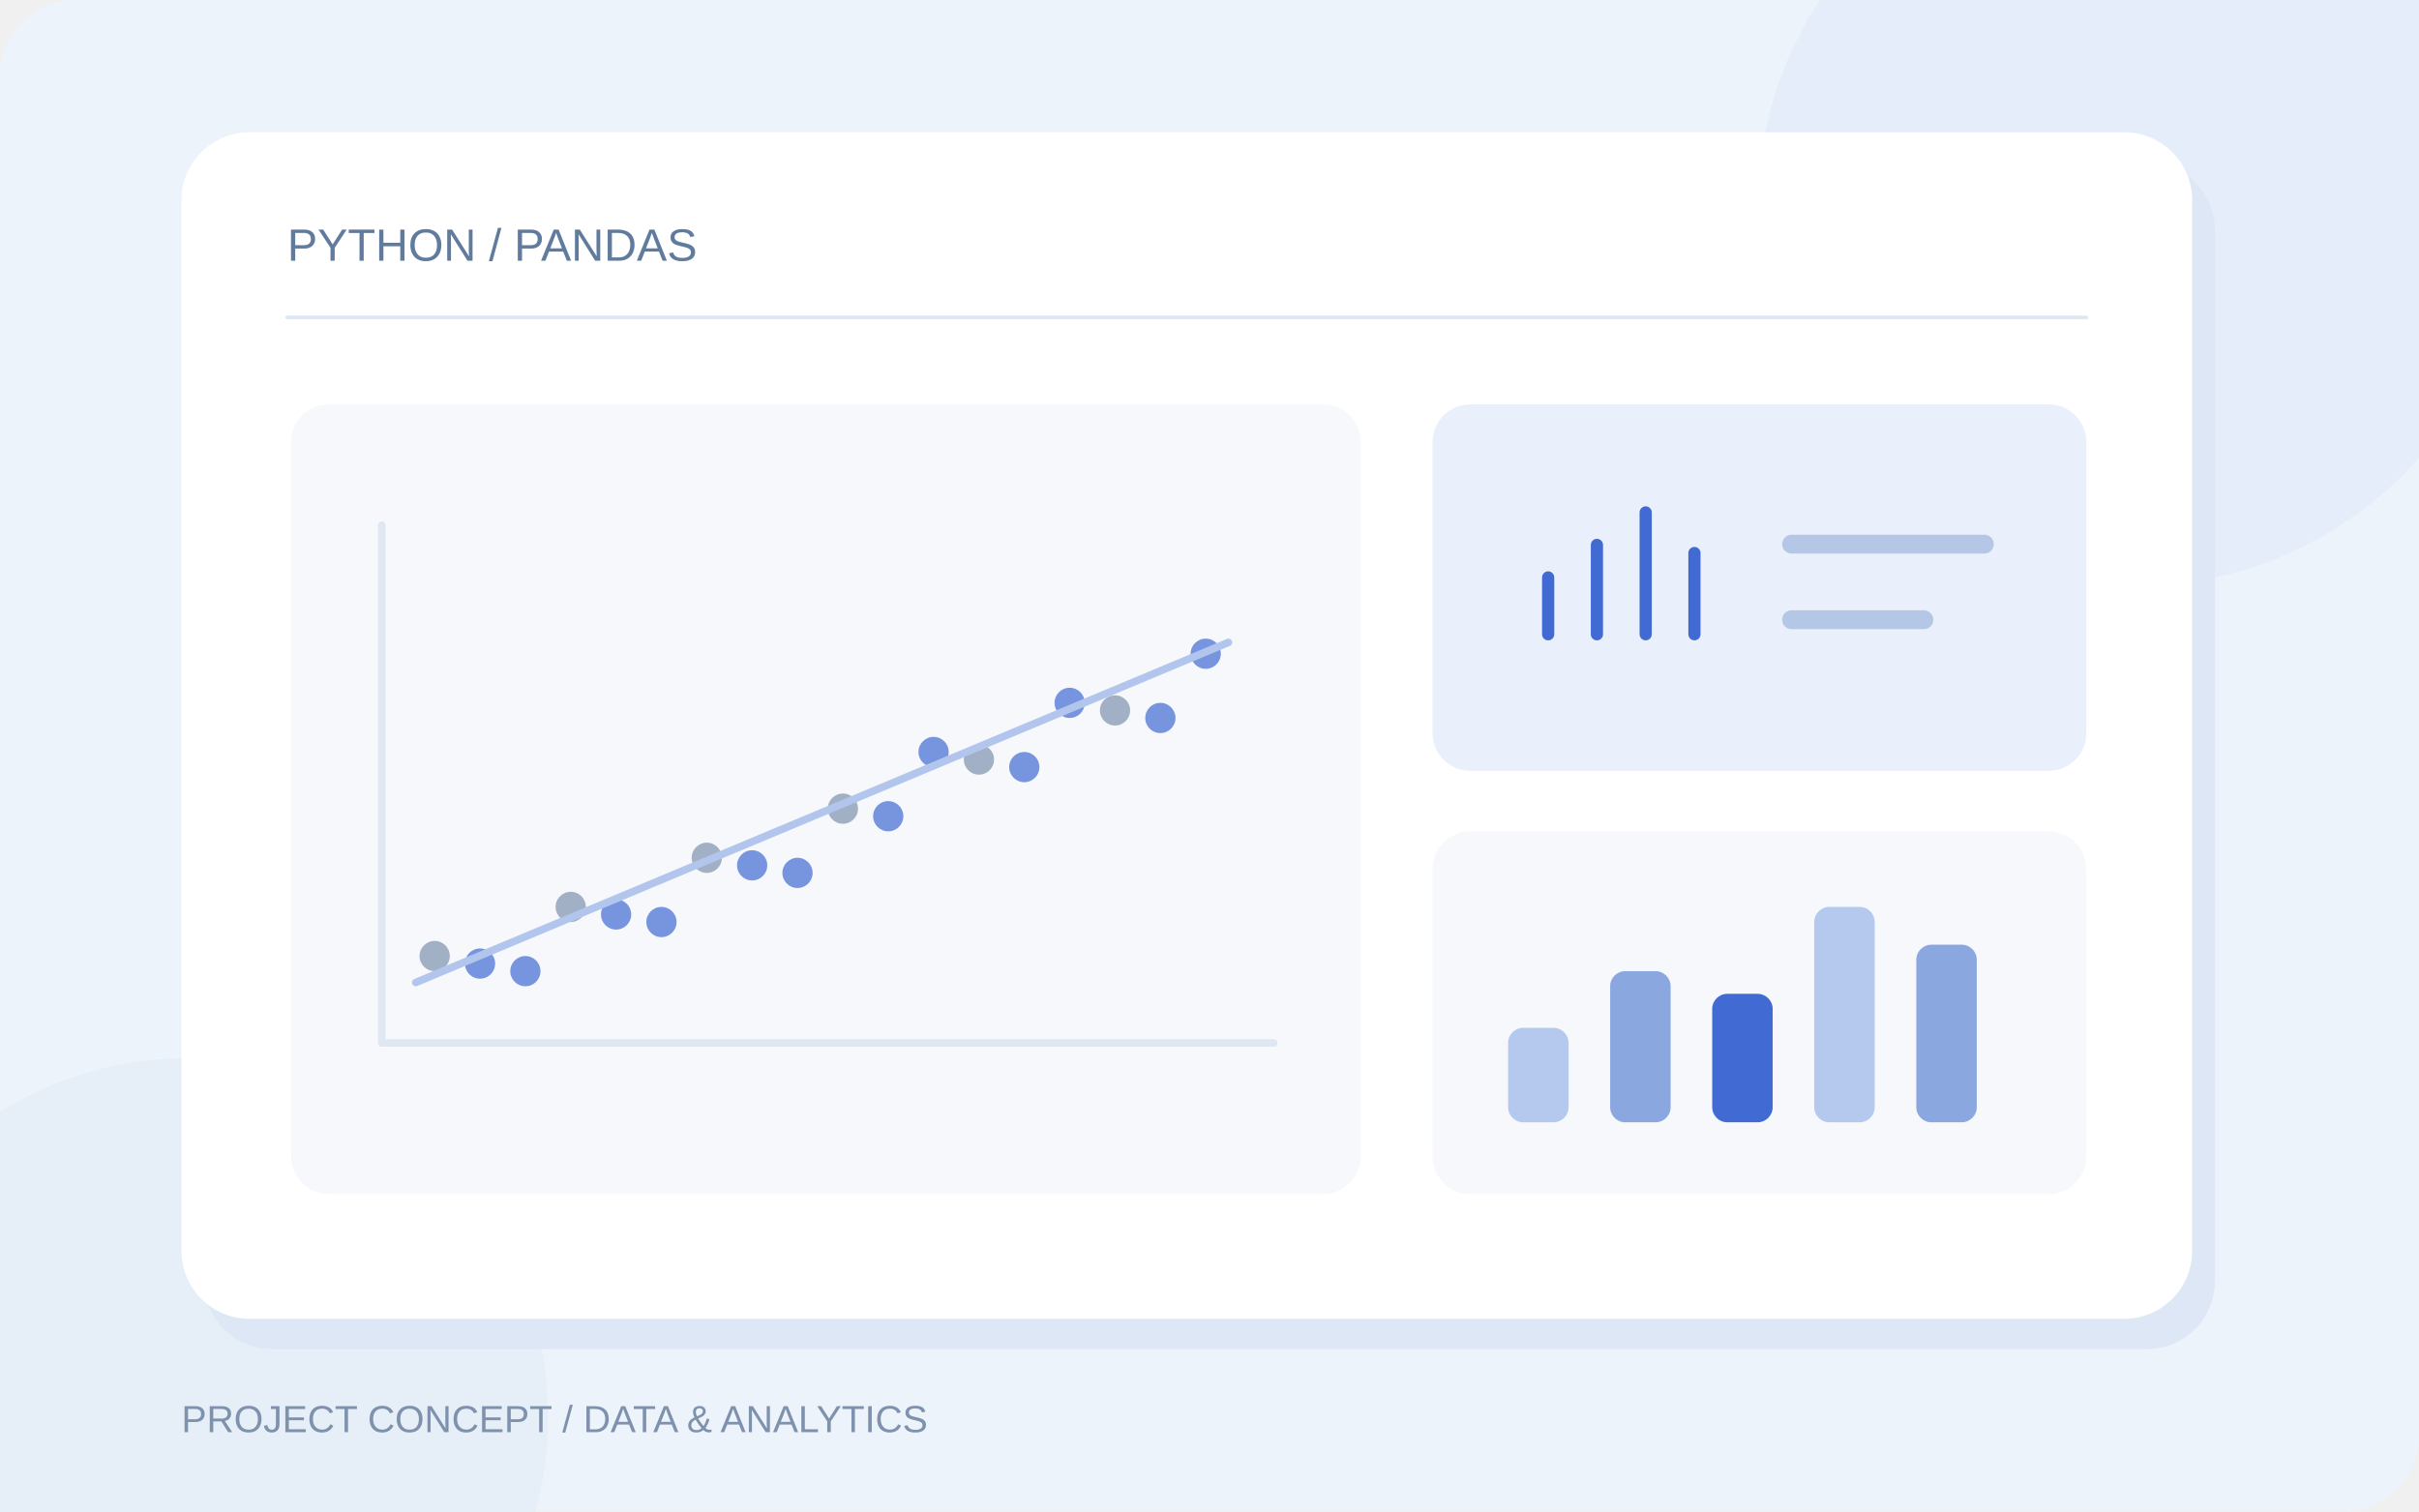
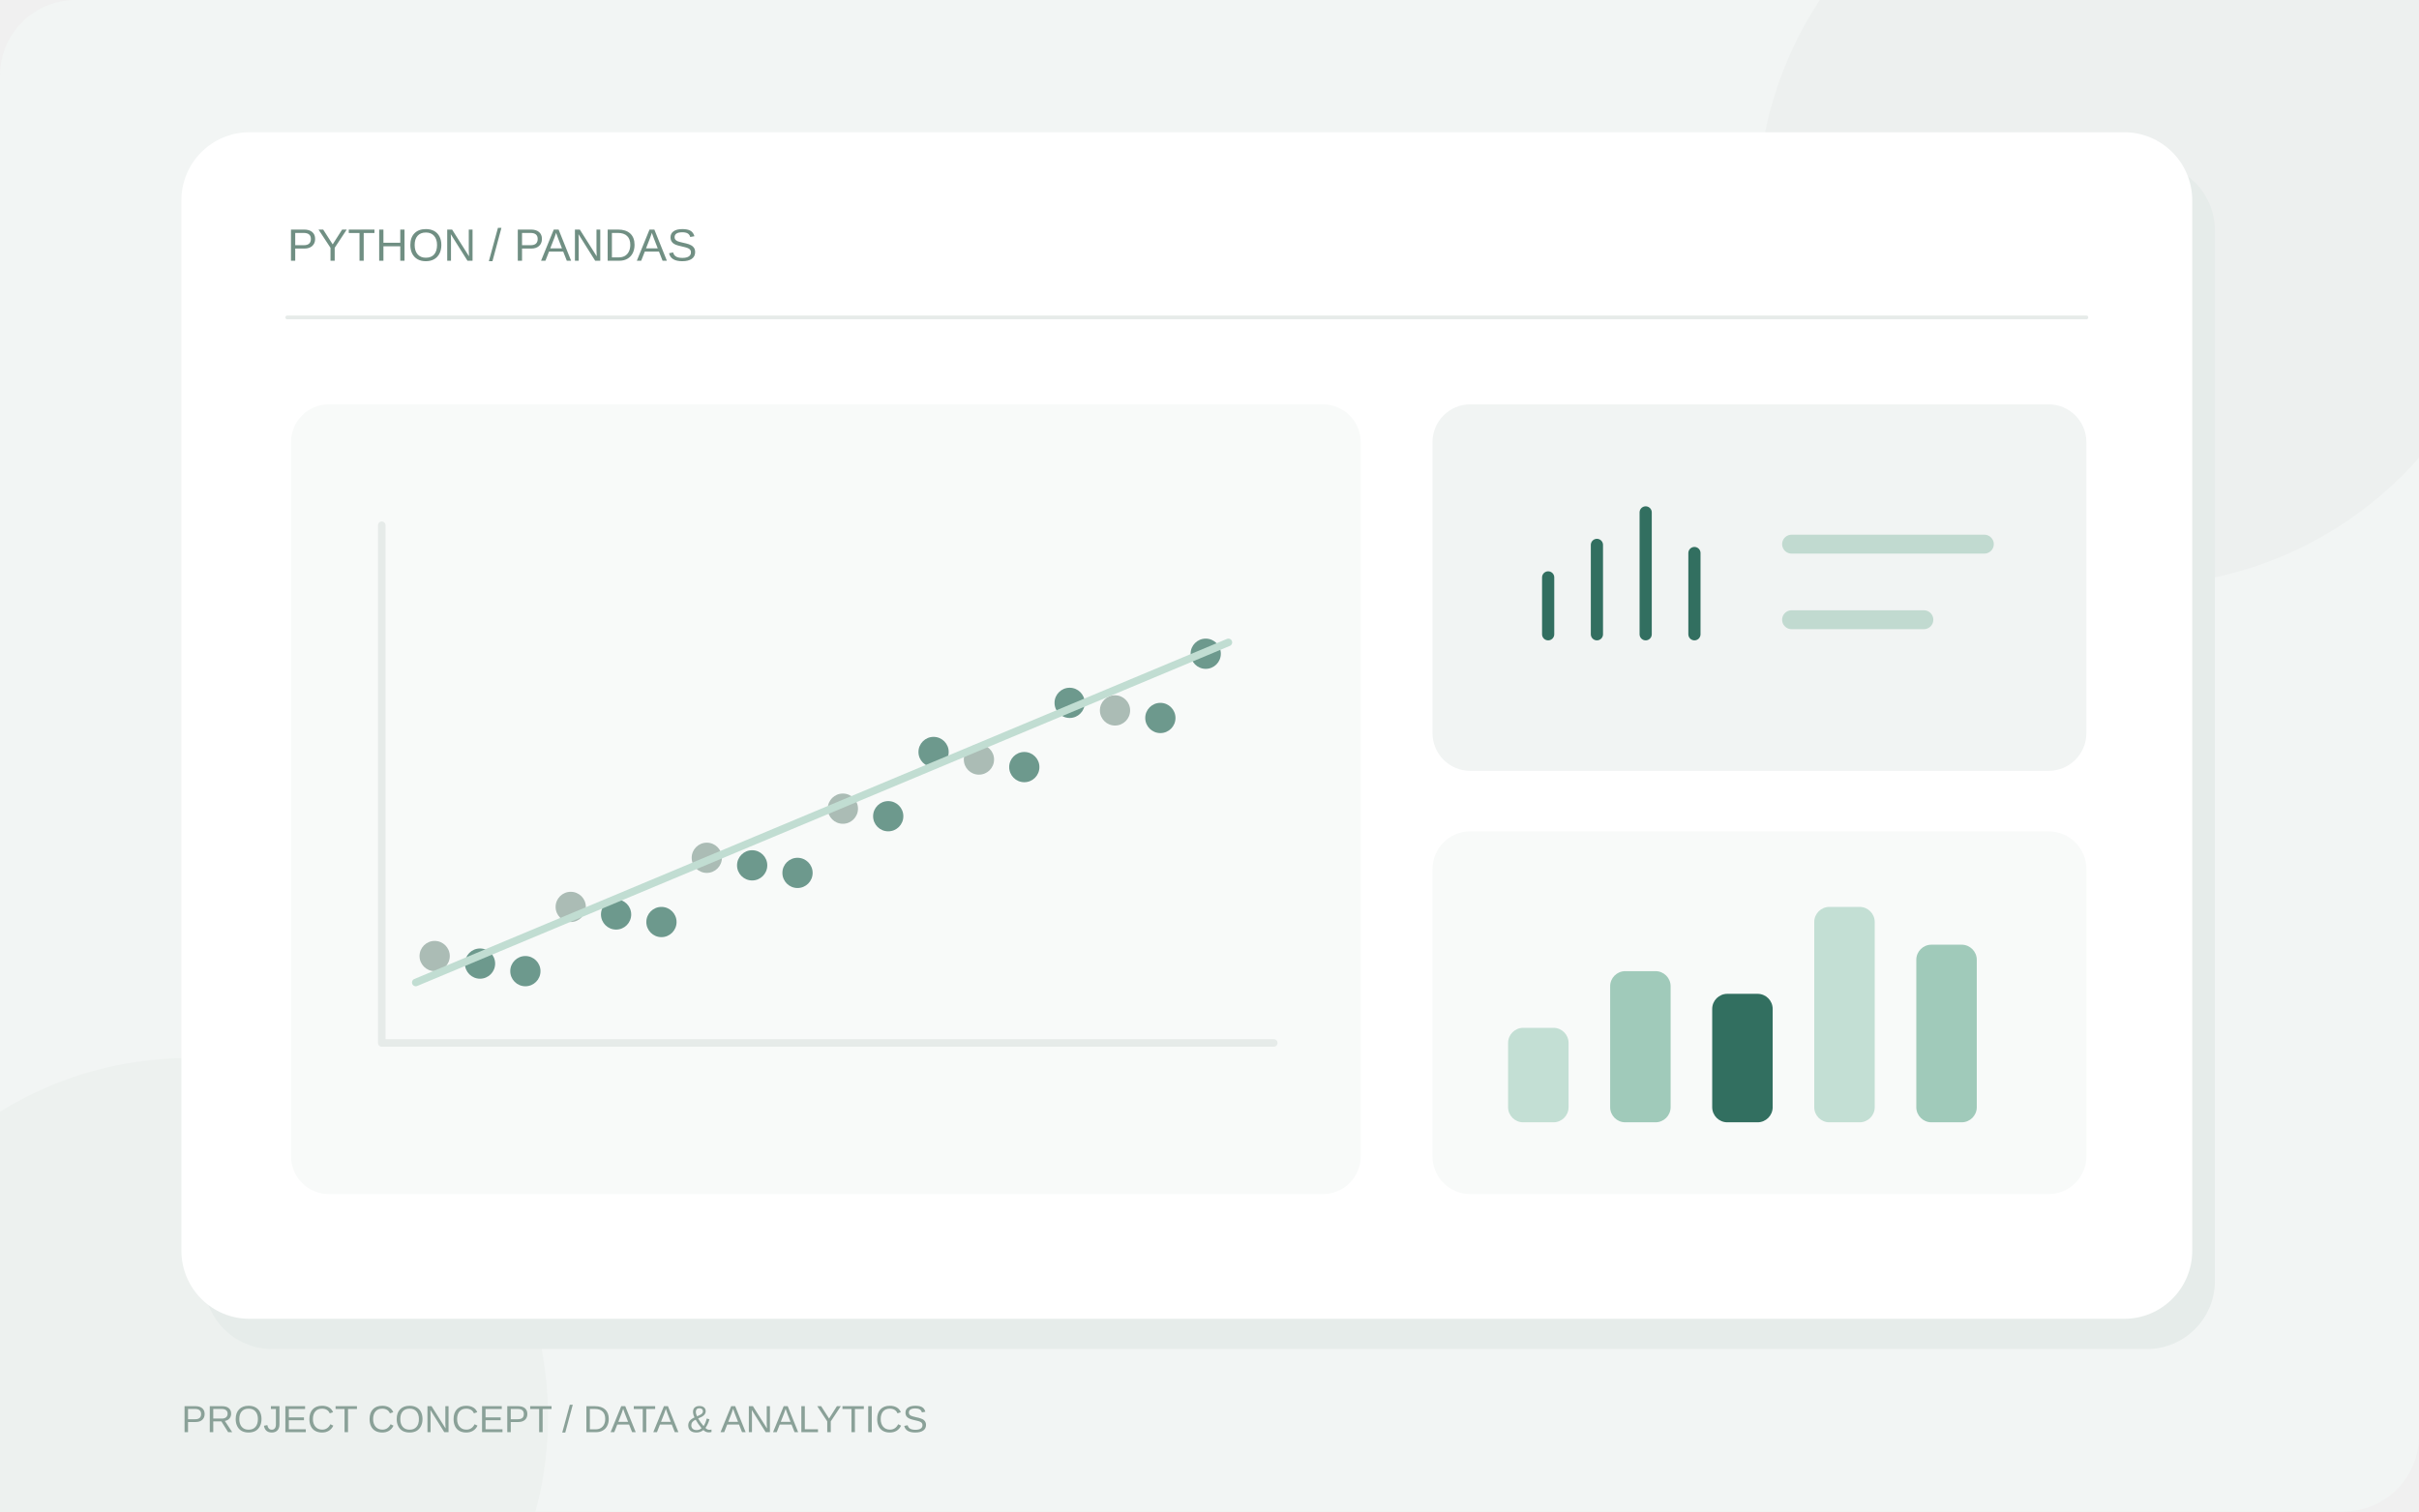
<svg xmlns="http://www.w3.org/2000/svg" viewBox="0 0 640 400">
-   <rect x="0" y="0" width="640" height="400" rx="20" fill="#edf3fa" />
-   <circle cx="565" cy="55" r="100" fill="#e4edf9" />
-   <circle cx="50" cy="375" r="95" fill="#e6eef8" />
-   <rect x="54" y="43" width="532" height="314" rx="18" fill="#dde7f5" />
+   <rect x="0" y="0" width="640" height="400" rx="20" fill="#f2f5f4" />
+   <circle cx="565" cy="55" r="100" fill="#edf0ef" />
+   <circle cx="50" cy="375" r="95" fill="#edf1ef" />
+   <rect x="54" y="43" width="532" height="314" rx="18" fill="#e6ecea" />
  <rect x="48" y="35" width="532" height="314" rx="18" fill="white" />
-   <text x="76" y="69" font-family="Arial,sans-serif" font-size="12" fill="#617b9e">PYTHON / PANDAS</text>
-   <path d="M76 84H552" stroke="#dfe7f2" stroke-width="1" fill="none" stroke-linecap="round" stroke-linejoin="round" />
-   <rect x="77" y="107" width="283" height="209" rx="10" fill="#f6f8fc" />
-   <path d="M101 276h236M101 139v137" stroke="#dfe7f2" stroke-width="2" fill="none" stroke-linecap="round" stroke-linejoin="round" />
-   <circle cx="115" cy="253" r="4" fill="#7e91ad" opacity=".7" />
-   <circle cx="127" cy="255" r="4" fill="#416bd3" opacity=".7" />
-   <circle cx="139" cy="257" r="4" fill="#416bd3" opacity=".7" />
-   <circle cx="151" cy="240" r="4" fill="#7e91ad" opacity=".7" />
-   <circle cx="163" cy="242" r="4" fill="#416bd3" opacity=".7" />
-   <circle cx="175" cy="244" r="4" fill="#416bd3" opacity=".7" />
-   <circle cx="187" cy="227" r="4" fill="#7e91ad" opacity=".7" />
-   <circle cx="199" cy="229" r="4" fill="#416bd3" opacity=".7" />
-   <circle cx="211" cy="231" r="4" fill="#416bd3" opacity=".7" />
-   <circle cx="223" cy="214" r="4" fill="#7e91ad" opacity=".7" />
-   <circle cx="235" cy="216" r="4" fill="#416bd3" opacity=".7" />
-   <circle cx="247" cy="199" r="4" fill="#416bd3" opacity=".7" />
-   <circle cx="259" cy="201" r="4" fill="#7e91ad" opacity=".7" />
-   <circle cx="271" cy="203" r="4" fill="#416bd3" opacity=".7" />
-   <circle cx="283" cy="186" r="4" fill="#416bd3" opacity=".7" />
-   <circle cx="295" cy="188" r="4" fill="#7e91ad" opacity=".7" />
-   <circle cx="307" cy="190" r="4" fill="#416bd3" opacity=".7" />
-   <circle cx="319" cy="173" r="4" fill="#416bd3" opacity=".7" />
-   <path d="M110 260 325 170" stroke="#b1c5ed" stroke-width="2" fill="none" stroke-linecap="round" stroke-linejoin="round" />
-   <rect x="379" y="107" width="173" height="97" rx="10" fill="#eaf0fb" />
+   <text x="76" y="69" font-family="Arial,sans-serif" font-size="12" fill="#708f83">PYTHON / PANDAS</text>
+   <path d="M76 84H552" stroke="#e6ebe9" stroke-width="1" fill="none" stroke-linecap="round" stroke-linejoin="round" />
+   <rect x="77" y="107" width="283" height="209" rx="10" fill="#f8faf9" />
+   <path d="M101 276h236M101 139v137" stroke="#e6ebe9" stroke-width="2" fill="none" stroke-linecap="round" stroke-linejoin="round" />
+   <circle cx="115" cy="253" r="4" fill="#8aa198" opacity=".7" />
+   <circle cx="127" cy="255" r="4" fill="#326f60" opacity=".7" />
+   <circle cx="139" cy="257" r="4" fill="#326f60" opacity=".7" />
+   <circle cx="151" cy="240" r="4" fill="#8aa198" opacity=".7" />
+   <circle cx="163" cy="242" r="4" fill="#326f60" opacity=".7" />
+   <circle cx="175" cy="244" r="4" fill="#326f60" opacity=".7" />
+   <circle cx="187" cy="227" r="4" fill="#8aa198" opacity=".7" />
+   <circle cx="199" cy="229" r="4" fill="#326f60" opacity=".7" />
+   <circle cx="211" cy="231" r="4" fill="#326f60" opacity=".7" />
+   <circle cx="223" cy="214" r="4" fill="#8aa198" opacity=".7" />
+   <circle cx="235" cy="216" r="4" fill="#326f60" opacity=".7" />
+   <circle cx="247" cy="199" r="4" fill="#326f60" opacity=".7" />
+   <circle cx="259" cy="201" r="4" fill="#8aa198" opacity=".7" />
+   <circle cx="271" cy="203" r="4" fill="#326f60" opacity=".7" />
+   <circle cx="283" cy="186" r="4" fill="#326f60" opacity=".7" />
+   <circle cx="295" cy="188" r="4" fill="#8aa198" opacity=".7" />
+   <circle cx="307" cy="190" r="4" fill="#326f60" opacity=".7" />
+   <circle cx="319" cy="173" r="4" fill="#326f60" opacity=".7" />
+   <path d="M110 260 325 170" stroke="#c1ddd2" stroke-width="2" fill="none" stroke-linecap="round" stroke-linejoin="round" />
+   <rect x="379" y="107" width="173" height="97" rx="10" fill="#f1f4f3" />
  <g transform="translate(401 127) scale(2.15)">
-     <path d="M4 19V12m6 7V8m6 11V4m6 15V9" stroke="#416bd3" stroke-width="1.5" fill="none" stroke-linecap="round" stroke-linejoin="round" />
+     <path d="M4 19V12m6 7V8m6 11V4m6 15V9" stroke="#326f60" stroke-width="1.5" fill="none" stroke-linecap="round" stroke-linejoin="round" />
  </g>
-   <path d="M474 144h51M474 164h35" stroke="#b5c7e6" stroke-width="5" fill="none" stroke-linecap="round" stroke-linejoin="round" />
-   <rect x="379" y="220" width="173" height="96" rx="10" fill="#f6f8fc" />
-   <rect x="399" y="272" width="16" height="25" rx="4" fill="#b5c8ed" />
-   <rect x="426" y="257" width="16" height="40" rx="4" fill="#8ba7df" />
-   <rect x="453" y="263" width="16" height="34" rx="4" fill="#416bd3" />
-   <rect x="480" y="240" width="16" height="57" rx="4" fill="#b5c8ed" />
-   <rect x="507" y="250" width="16" height="47" rx="4" fill="#8ba7df" />
-   <text x="48" y="379" font-family="Arial,sans-serif" font-size="10" fill="#7e91ad">PROJECT CONCEPT  /  DATA &amp; ANALYTICS</text>
+   <path d="M474 144h51M474 164h35" stroke="#c1dad0" stroke-width="5" fill="none" stroke-linecap="round" stroke-linejoin="round" />
+   <rect x="379" y="220" width="173" height="96" rx="10" fill="#f8faf9" />
+   <rect x="399" y="272" width="16" height="25" rx="4" fill="#c3dfd4" />
+   <rect x="426" y="257" width="16" height="40" rx="4" fill="#a0caba" />
+   <rect x="453" y="263" width="16" height="34" rx="4" fill="#326f60" />
+   <rect x="480" y="240" width="16" height="57" rx="4" fill="#c3dfd4" />
+   <rect x="507" y="250" width="16" height="47" rx="4" fill="#a0caba" />
+   <text x="48" y="379" font-family="Arial,sans-serif" font-size="10" fill="#8aa198">PROJECT CONCEPT  /  DATA &amp; ANALYTICS</text>
</svg>
